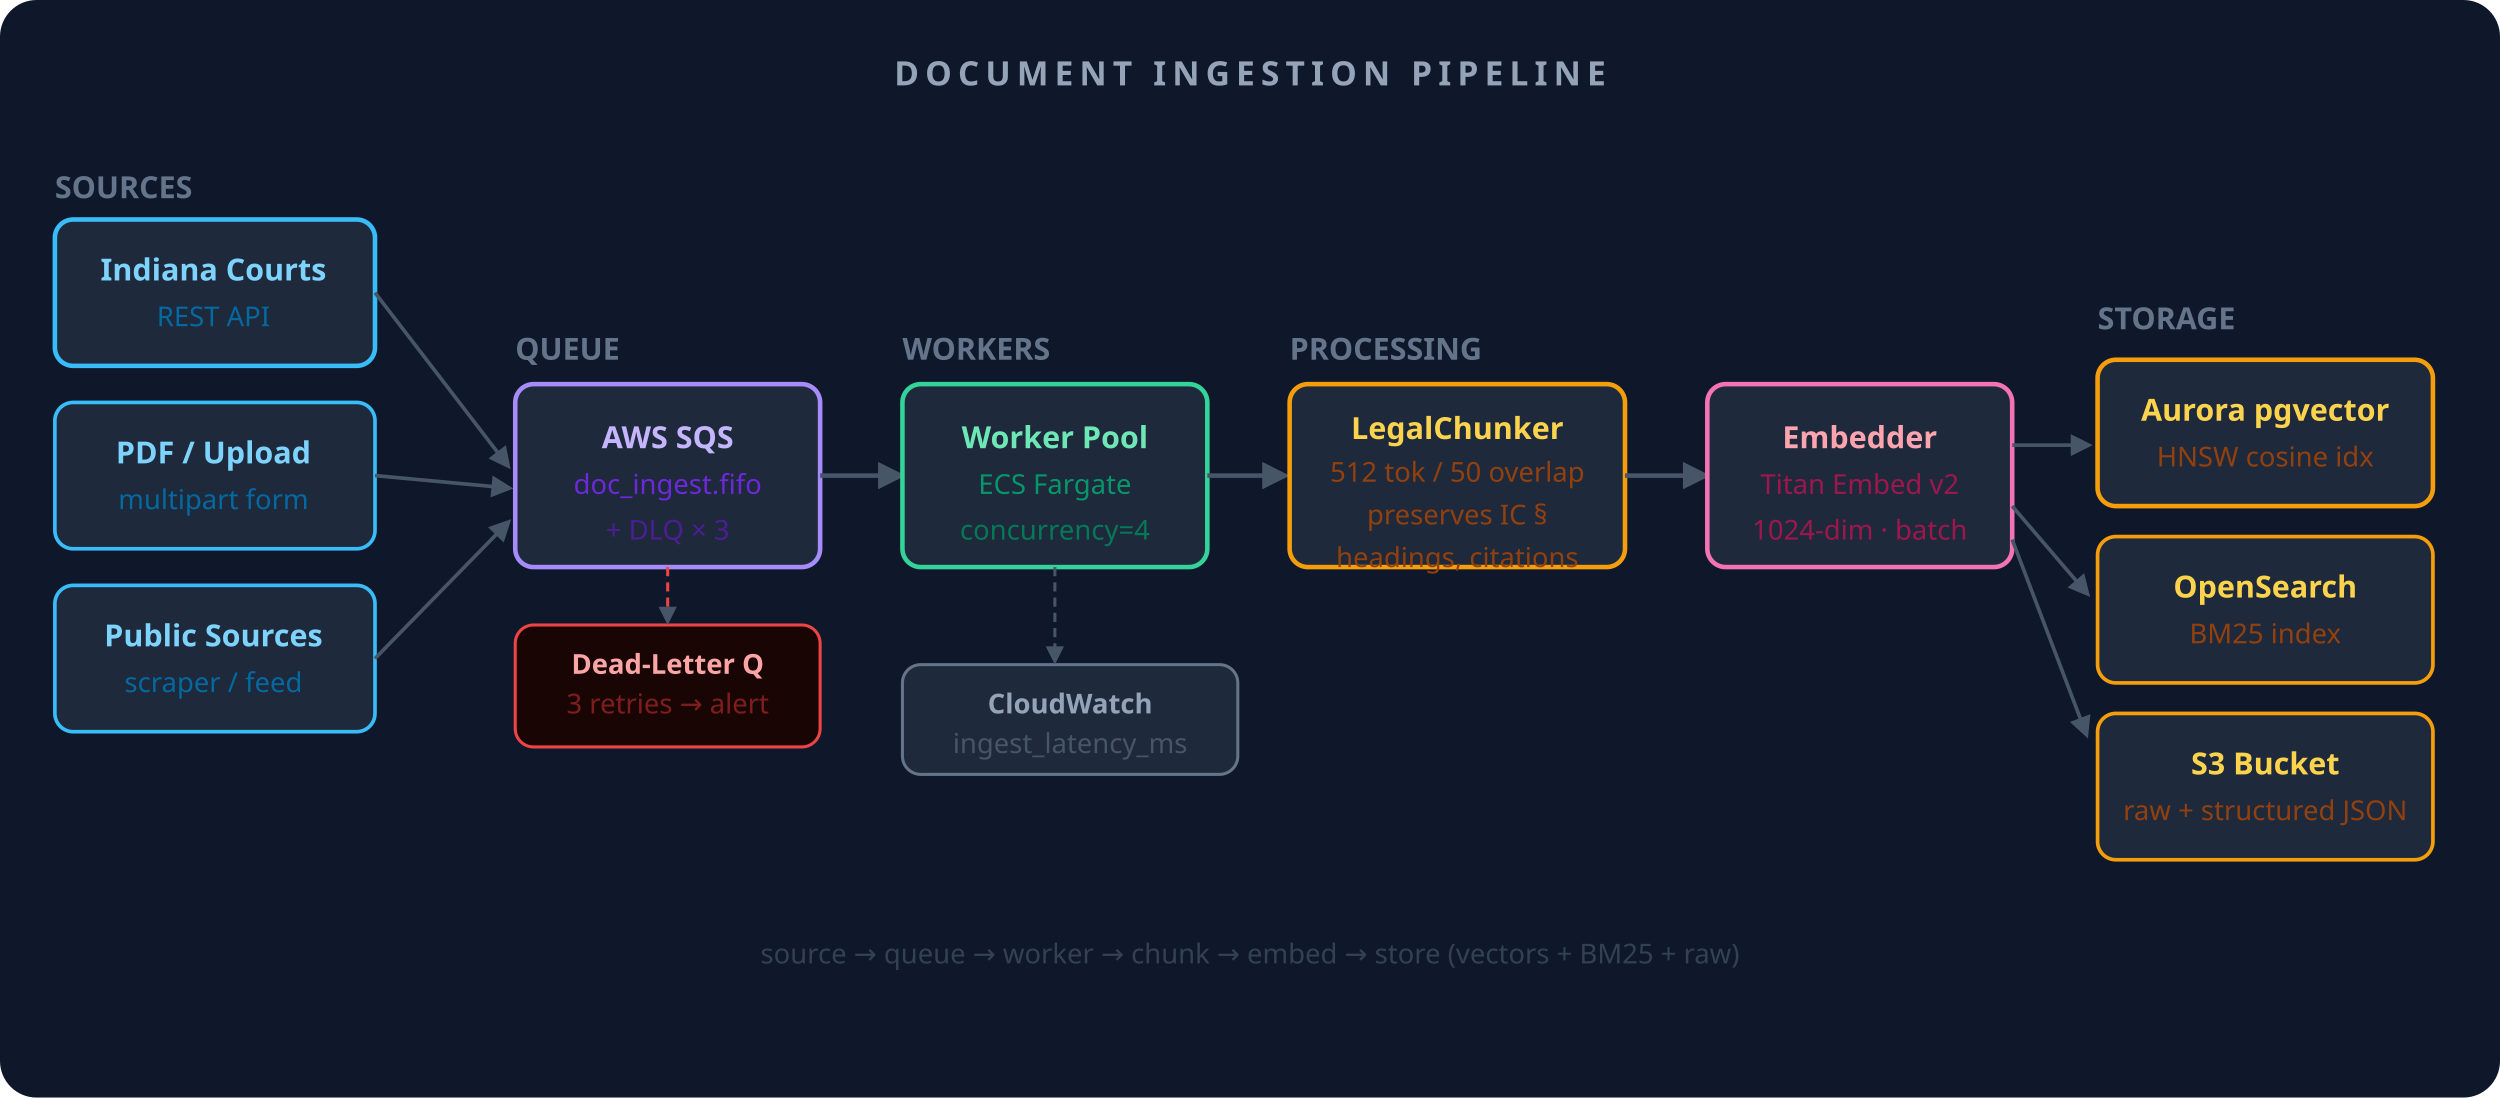
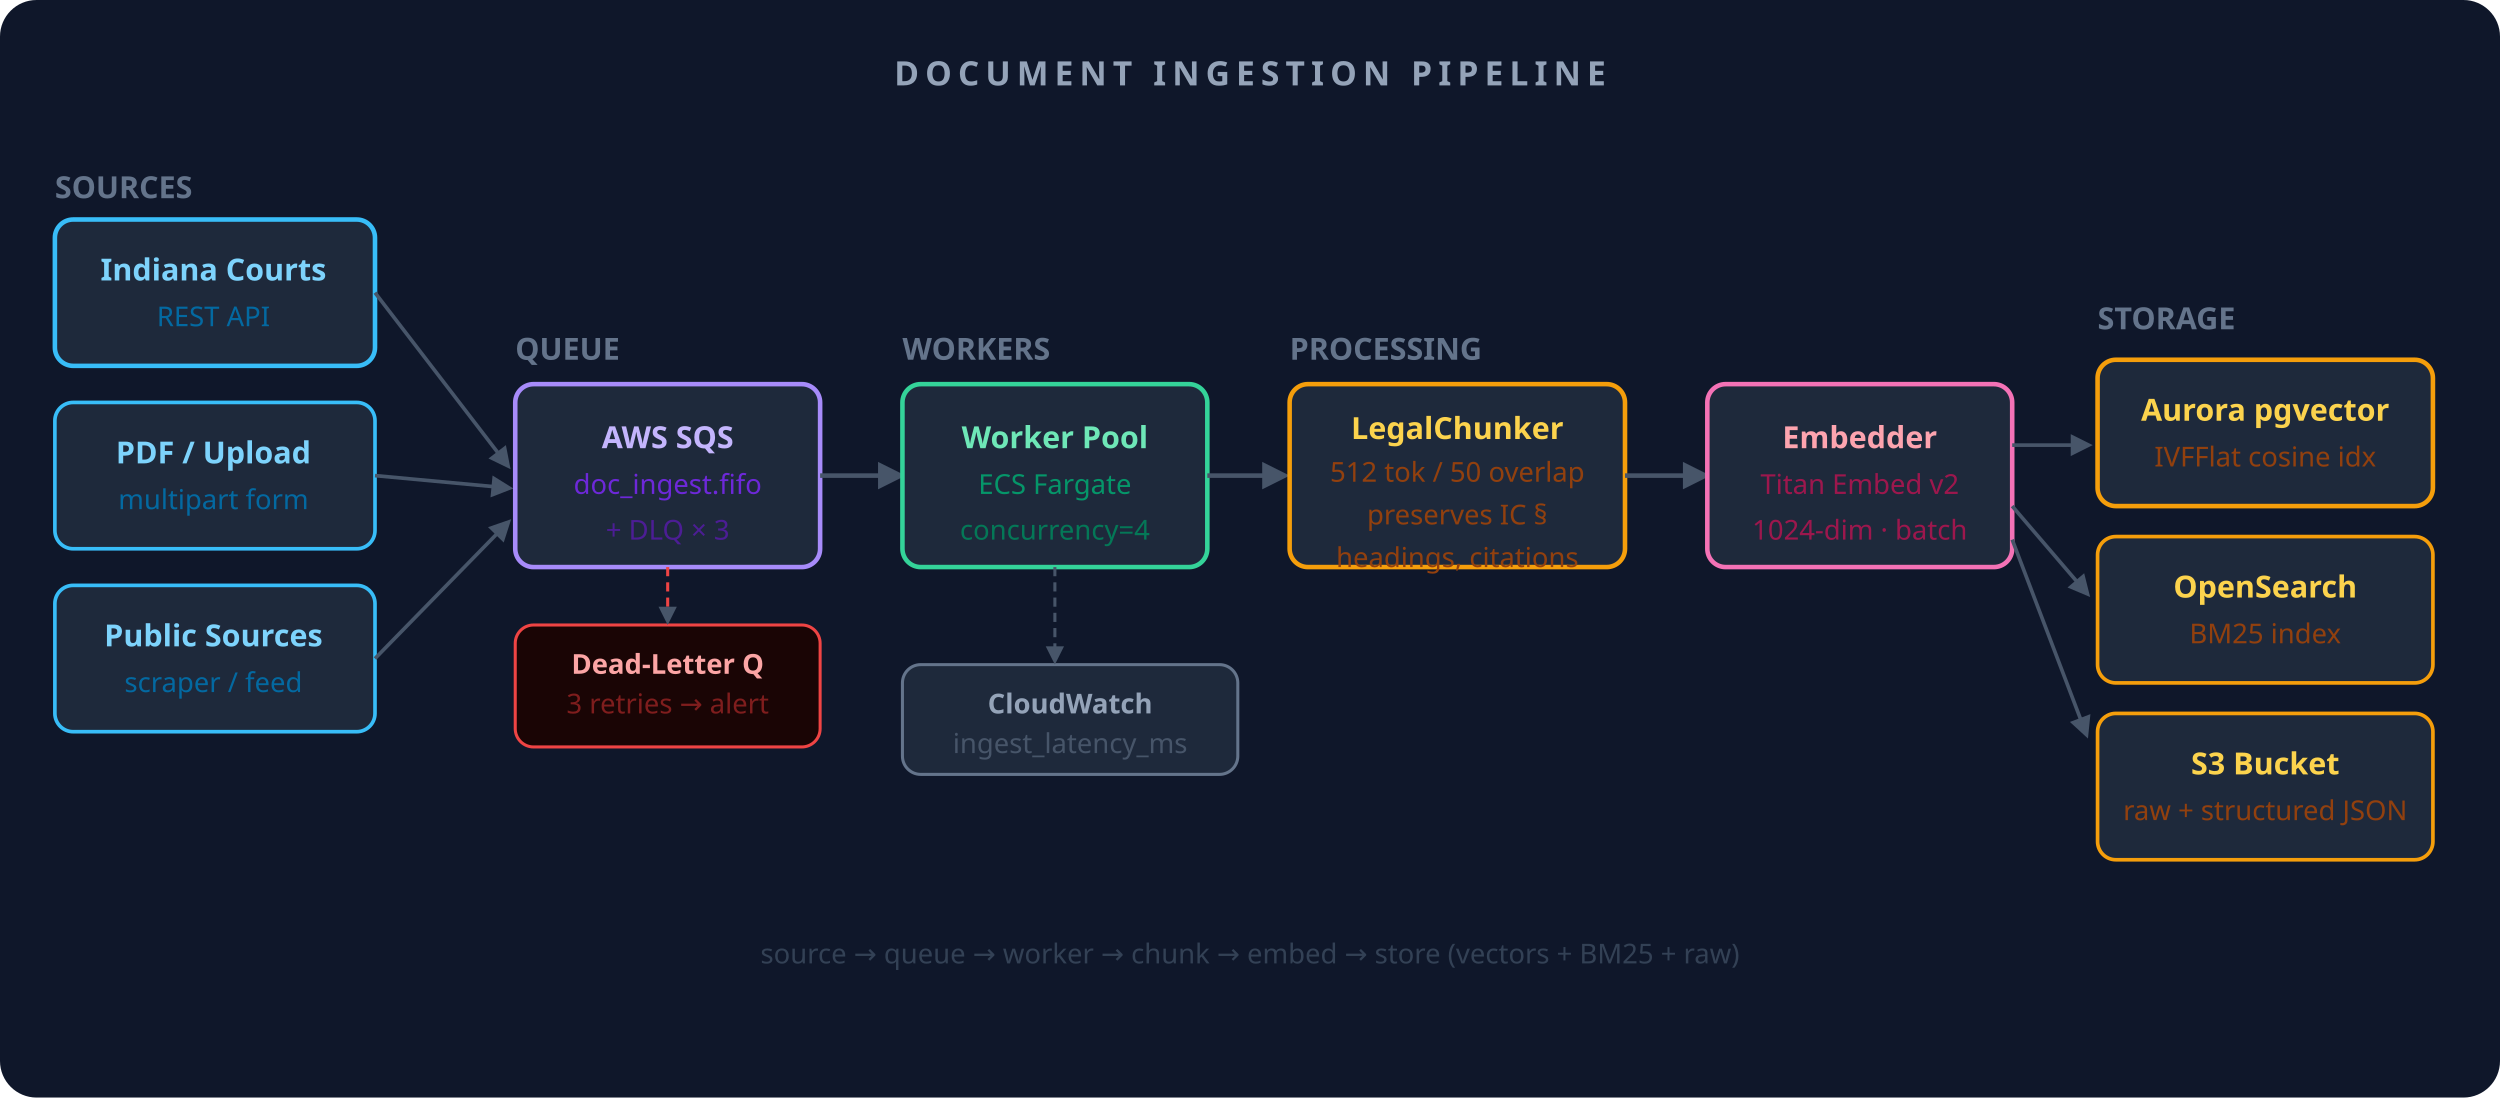
<svg xmlns="http://www.w3.org/2000/svg" viewBox="0 0 820 360" font-family="ui-sans-serif,system-ui,sans-serif" font-size="12">
  <rect width="820" height="360" rx="12" fill="#0f172a" />
  <text x="410" y="28" text-anchor="middle" fill="#94a3b8" font-size="11" font-weight="600" letter-spacing="2">DOCUMENT INGESTION PIPELINE</text>
  <defs>
    <marker id="arr" markerWidth="8" markerHeight="8" refX="5" refY="4" orient="auto">
      <path d="M1,1 L7,4 L1,7 Z" fill="#475569" />
    </marker>
    <marker id="arr-blue" markerWidth="8" markerHeight="8" refX="5" refY="4" orient="auto">
      <path d="M1,1 L7,4 L1,7 Z" fill="#38bdf8" />
    </marker>
  </defs>
  <text x="18" y="65" fill="#64748b" font-size="10" font-weight="600">SOURCES</text>
  <rect x="18" y="72" width="105" height="48" rx="6" fill="#1e293b" stroke="#38bdf8" stroke-width="1.5" />
  <text x="70" y="92" text-anchor="middle" fill="#7dd3fc" font-weight="700" font-size="10">Indiana Courts</text>
  <text x="70" y="107" text-anchor="middle" fill="#0369a1" font-size="9">REST API</text>
  <rect x="18" y="132" width="105" height="48" rx="6" fill="#1e293b" stroke="#38bdf8" stroke-width="1.2" />
  <text x="70" y="152" text-anchor="middle" fill="#7dd3fc" font-weight="700" font-size="10">PDF / Upload</text>
  <text x="70" y="167" text-anchor="middle" fill="#0369a1" font-size="9">multipart form</text>
  <rect x="18" y="192" width="105" height="48" rx="6" fill="#1e293b" stroke="#38bdf8" stroke-width="1.2" />
  <text x="70" y="212" text-anchor="middle" fill="#7dd3fc" font-weight="700" font-size="10">Public Sources</text>
  <text x="70" y="227" text-anchor="middle" fill="#0369a1" font-size="9">scraper / feed</text>
  <line x1="123" y1="96" x2="166" y2="152" stroke="#475569" stroke-width="1.2" marker-end="url(#arr)" />
  <line x1="123" y1="156" x2="166" y2="160" stroke="#475569" stroke-width="1.2" marker-end="url(#arr)" />
  <line x1="123" y1="216" x2="166" y2="172" stroke="#475569" stroke-width="1.2" marker-end="url(#arr)" />
  <text x="169" y="118" fill="#64748b" font-size="10" font-weight="600">QUEUE</text>
  <rect x="169" y="126" width="100" height="60" rx="6" fill="#1e293b" stroke="#a78bfa" stroke-width="1.5" />
  <text x="219" y="147" text-anchor="middle" fill="#c4b5fd" font-weight="700" font-size="10">AWS SQS</text>
  <text x="219" y="162" text-anchor="middle" fill="#6d28d9" font-size="9">doc_ingest.fifo</text>
  <text x="219" y="177" text-anchor="middle" fill="#4c1d95" font-size="9">+ DLQ × 3</text>
  <line x1="269" y1="156" x2="294" y2="156" stroke="#475569" stroke-width="1.5" marker-end="url(#arr)" />
  <text x="296" y="118" fill="#64748b" font-size="10" font-weight="600">WORKERS</text>
  <rect x="296" y="126" width="100" height="60" rx="6" fill="#1e293b" stroke="#34d399" stroke-width="1.5" />
  <text x="346" y="147" text-anchor="middle" fill="#6ee7b7" font-weight="700" font-size="10">Worker Pool</text>
  <text x="346" y="162" text-anchor="middle" fill="#059669" font-size="9">ECS Fargate</text>
  <text x="346" y="177" text-anchor="middle" fill="#047857" font-size="9">concurrency=4</text>
  <line x1="396" y1="156" x2="420" y2="156" stroke="#475569" stroke-width="1.5" marker-end="url(#arr)" />
  <text x="423" y="118" fill="#64748b" font-size="10" font-weight="600">PROCESSING</text>
  <rect x="423" y="126" width="110" height="60" rx="6" fill="#1e293b" stroke="#f59e0b" stroke-width="1.5" />
  <text x="478" y="144" text-anchor="middle" fill="#fcd34d" font-weight="700" font-size="10">LegalChunker</text>
  <text x="478" y="158" text-anchor="middle" fill="#92400e" font-size="9">512 tok / 50 overlap</text>
  <text x="478" y="172" text-anchor="middle" fill="#92400e" font-size="9">preserves IC §</text>
  <text x="478" y="186" text-anchor="middle" fill="#92400e" font-size="9">headings, citations</text>
  <line x1="533" y1="156" x2="558" y2="156" stroke="#475569" stroke-width="1.5" marker-end="url(#arr)" />
  <rect x="560" y="126" width="100" height="60" rx="6" fill="#1e293b" stroke="#f472b6" stroke-width="1.5" />
  <text x="610" y="147" text-anchor="middle" fill="#fda4af" font-weight="700" font-size="10">Embedder</text>
  <text x="610" y="162" text-anchor="middle" fill="#9d174d" font-size="9">Titan Embed v2</text>
  <text x="610" y="177" text-anchor="middle" fill="#9d174d" font-size="9">1024-dim · batch</text>
  <line x1="660" y1="146" x2="684" y2="146" stroke="#475569" stroke-width="1.2" marker-end="url(#arr)" />
  <line x1="660" y1="166" x2="684" y2="194" stroke="#475569" stroke-width="1.2" marker-end="url(#arr)" />
  <line x1="660" y1="177" x2="684" y2="240" stroke="#475569" stroke-width="1.2" marker-end="url(#arr)" />
  <text x="688" y="108" fill="#64748b" font-size="10" font-weight="600">STORAGE</text>
  <rect x="688" y="118" width="110" height="48" rx="6" fill="#1e293b" stroke="#f59e0b" stroke-width="1.5" />
  <text x="743" y="138" text-anchor="middle" fill="#fcd34d" font-weight="700" font-size="10">Aurora pgvector</text>
-   <text x="743" y="153" text-anchor="middle" fill="#92400e" font-size="9">HNSW cosine idx</text>
+   <text x="743" y="153" text-anchor="middle" fill="#92400e" font-size="9">IVFFlat cosine idx</text>
  <rect x="688" y="176" width="110" height="48" rx="6" fill="#1e293b" stroke="#f59e0b" stroke-width="1.2" />
  <text x="743" y="196" text-anchor="middle" fill="#fcd34d" font-weight="700" font-size="10">OpenSearch</text>
  <text x="743" y="211" text-anchor="middle" fill="#92400e" font-size="9">BM25 index</text>
  <rect x="688" y="234" width="110" height="48" rx="6" fill="#1e293b" stroke="#f59e0b" stroke-width="1.2" />
  <text x="743" y="254" text-anchor="middle" fill="#fcd34d" font-weight="700" font-size="10">S3 Bucket</text>
  <text x="743" y="269" text-anchor="middle" fill="#92400e" font-size="9">raw + structured JSON</text>
  <rect x="169" y="205" width="100" height="40" rx="6" fill="#1a0505" stroke="#ef4444" stroke-width="1" />
  <text x="219" y="221" text-anchor="middle" fill="#fca5a5" font-size="9" font-weight="700">Dead-Letter Q</text>
  <text x="219" y="234" text-anchor="middle" fill="#7f1d1d" font-size="9">3 retries → alert</text>
  <line x1="219" y1="186" x2="219" y2="203" stroke="#ef4444" stroke-width="1" stroke-dasharray="3,2" marker-end="url(#arr)" />
  <rect x="296" y="218" width="110" height="36" rx="6" fill="#1e293b" stroke="#64748b" stroke-width="1" />
  <text x="351" y="234" text-anchor="middle" fill="#94a3b8" font-size="9" font-weight="600">CloudWatch</text>
  <text x="351" y="247" text-anchor="middle" fill="#475569" font-size="9">ingest_latency_ms</text>
  <line x1="346" y1="186" x2="346" y2="216" stroke="#475569" stroke-width="1" stroke-dasharray="3,2" marker-end="url(#arr)" />
  <text x="410" y="316" text-anchor="middle" fill="#334155" font-size="9">source → queue → worker → chunk → embed → store (vectors + BM25 + raw)</text>
</svg>
